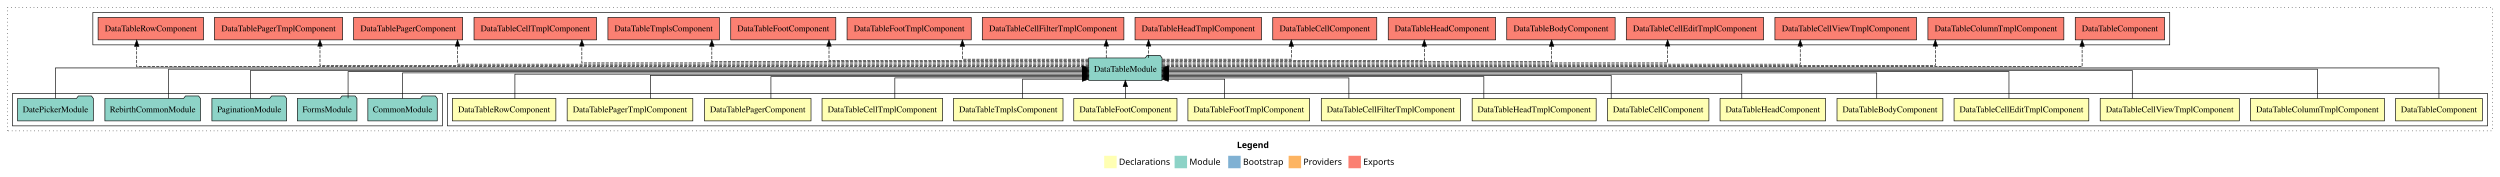
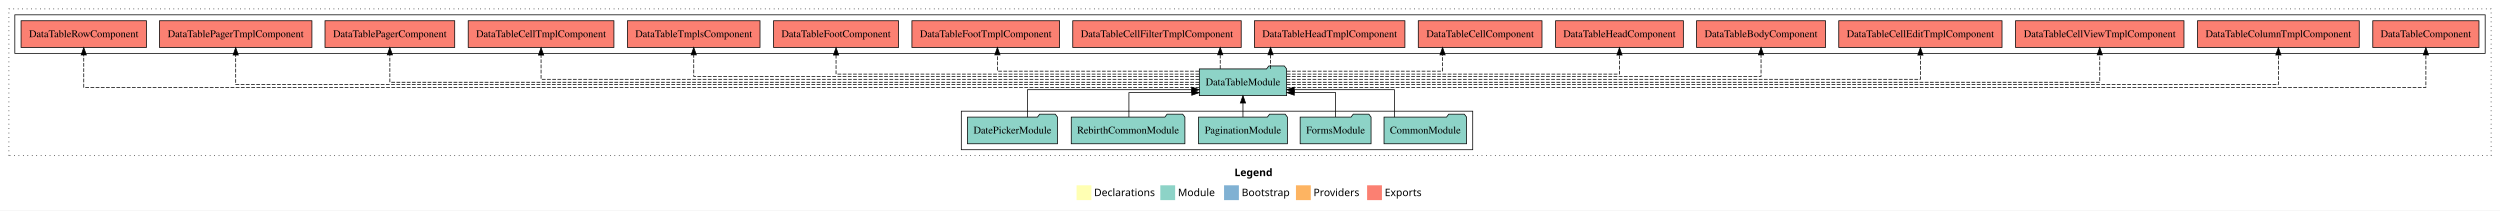
- <svg xmlns="http://www.w3.org/2000/svg" width="4012pt" height="284pt" viewBox="0.00 0.00 4012.00 284.00">
+ <svg xmlns="http://www.w3.org/2000/svg" width="3373pt" height="284pt" viewBox="0.00 0.00 3373.00 284.00">
  <g id="graph0" class="graph" transform="scale(1 1) rotate(0) translate(4 280)">
-     <polygon fill="#ffffff" stroke="transparent" points="-4,4 -4,-280 4008,-280 4008,4 -4,4" />
-     <text text-anchor="start" x="1981.009" y="-42.4" font-family="sans-serif" font-weight="bold" font-size="14.00" fill="#000000">Legend</text>
-     <polygon fill="#ffffb3" stroke="transparent" points="1768,-10 1768,-30 1788,-30 1788,-10 1768,-10" />
-     <text text-anchor="start" x="1791.629" y="-15.4" font-family="sans-serif" font-size="14.00" fill="#000000">  Declarations</text>
-     <polygon fill="#8dd3c7" stroke="transparent" points="1881,-10 1881,-30 1901,-30 1901,-10 1881,-10" />
-     <text text-anchor="start" x="1904.725" y="-15.4" font-family="sans-serif" font-size="14.00" fill="#000000">  Module</text>
-     <polygon fill="#80b1d3" stroke="transparent" points="1967,-10 1967,-30 1987,-30 1987,-10 1967,-10" />
-     <text text-anchor="start" x="1990.781" y="-15.4" font-family="sans-serif" font-size="14.00" fill="#000000">  Bootstrap</text>
-     <polygon fill="#fdb462" stroke="transparent" points="2064,-10 2064,-30 2084,-30 2084,-10 2064,-10" />
-     <text text-anchor="start" x="2087.673" y="-15.4" font-family="sans-serif" font-size="14.00" fill="#000000">  Providers</text>
-     <polygon fill="#fb8072" stroke="transparent" points="2160,-10 2160,-30 2180,-30 2180,-10 2160,-10" />
-     <text text-anchor="start" x="2183.726" y="-15.4" font-family="sans-serif" font-size="14.00" fill="#000000">  Exports</text>
+     <polygon fill="#ffffff" stroke="transparent" points="-4,4 -4,-280 3369,-280 3369,4 -4,4" />
+     <text text-anchor="start" x="1661.509" y="-42.4" font-family="sans-serif" font-weight="bold" font-size="14.00" fill="#000000">Legend</text>
+     <polygon fill="#ffffb3" stroke="transparent" points="1448.5,-10 1448.5,-30 1468.5,-30 1468.5,-10 1448.5,-10" />
+     <text text-anchor="start" x="1472.129" y="-15.4" font-family="sans-serif" font-size="14.00" fill="#000000">  Declarations</text>
+     <polygon fill="#8dd3c7" stroke="transparent" points="1561.5,-10 1561.5,-30 1581.5,-30 1581.5,-10 1561.5,-10" />
+     <text text-anchor="start" x="1585.225" y="-15.4" font-family="sans-serif" font-size="14.00" fill="#000000">  Module</text>
+     <polygon fill="#80b1d3" stroke="transparent" points="1647.5,-10 1647.5,-30 1667.5,-30 1667.5,-10 1647.5,-10" />
+     <text text-anchor="start" x="1671.281" y="-15.4" font-family="sans-serif" font-size="14.00" fill="#000000">  Bootstrap</text>
+     <polygon fill="#fdb462" stroke="transparent" points="1744.5,-10 1744.5,-30 1764.5,-30 1764.5,-10 1744.5,-10" />
+     <text text-anchor="start" x="1768.173" y="-15.4" font-family="sans-serif" font-size="14.00" fill="#000000">  Providers</text>
+     <polygon fill="#fb8072" stroke="transparent" points="1840.5,-10 1840.5,-30 1860.5,-30 1860.5,-10 1840.5,-10" />
+     <text text-anchor="start" x="1864.226" y="-15.4" font-family="sans-serif" font-size="14.00" fill="#000000">  Exports</text>
    <g id="clust1" class="cluster">
-       <polygon fill="none" stroke="#000000" stroke-dasharray="1,5" points="8,-70 8,-268 3996,-268 3996,-70 8,-70" />
+       <polygon fill="none" stroke="#000000" stroke-dasharray="1,5" points="8,-70 8,-268 3357,-268 3357,-70 8,-70" />
    </g>
-     <g id="clust2" class="cluster">
-       <polygon fill="none" stroke="#000000" points="714,-78 714,-130 3988,-130 3988,-78 714,-78" />
+     <g id="clust3" class="cluster">
+       <polygon fill="none" stroke="#000000" points="1293,-78 1293,-130 1983,-130 1983,-78 1293,-78" />
    </g>
-     <g id="clust19" class="cluster">
-       <polygon fill="none" stroke="#000000" points="16,-78 16,-130 706,-130 706,-78 16,-78" />
-     </g>
-     <g id="clust20" class="cluster">
-       <polygon fill="none" stroke="#000000" points="145,-208 145,-260 3478,-260 3478,-208 145,-208" />
+     <g id="clust4" class="cluster">
+       <polygon fill="none" stroke="#000000" points="16,-208 16,-260 3349,-260 3349,-208 16,-208" />
    </g>
    <g id="node1" class="node">
-       <polygon fill="#ffffb3" stroke="#000000" points="3979.632,-122 3840.368,-122 3840.368,-86 3979.632,-86 3979.632,-122" />
-       <text text-anchor="middle" x="3910" y="-99.8" font-family="Times,serif" font-size="14.00" fill="#000000">DataTableComponent</text>
+       <polygon fill="#8dd3c7" stroke="#000000" points="1974.668,-122 1971.668,-126 1950.668,-126 1947.668,-122 1863.332,-122 1863.332,-86 1974.668,-86 1974.668,-122" />
+       <text text-anchor="middle" x="1919" y="-99.8" font-family="Times,serif" font-size="14.00" fill="#000000">CommonModule</text>
+     </g>
+     <g id="node6" class="node">
+       <polygon fill="#8dd3c7" stroke="#000000" points="1731.849,-187 1728.849,-191 1707.849,-191 1704.849,-187 1614.151,-187 1614.151,-151 1731.849,-151 1731.849,-187" />
+       <text text-anchor="middle" x="1673" y="-164.8" font-family="Times,serif" font-size="14.00" fill="#000000">DataTableModule</text>
+     </g>
+     <g id="edge1" class="edge">
+       <path fill="none" stroke="#000000" d="M1877.333,-122.009C1877.333,-138.049 1877.333,-159 1877.333,-159 1877.333,-159 1742.102,-159 1742.102,-159" />
+       <polygon fill="#000000" stroke="#000000" points="1742.102,-155.5 1732.102,-159 1742.102,-162.5 1742.102,-155.5" />
+     </g>
+     <g id="node2" class="node">
+       <polygon fill="#8dd3c7" stroke="#000000" points="1845.829,-122 1842.829,-126 1821.829,-126 1818.829,-122 1750.171,-122 1750.171,-86 1845.829,-86 1845.829,-122" />
+       <text text-anchor="middle" x="1798" y="-99.8" font-family="Times,serif" font-size="14.00" fill="#000000">FormsModule</text>
+     </g>
+     <g id="edge2" class="edge">
+       <path fill="none" stroke="#000000" d="M1798,-122.124C1798,-136.783 1798,-155 1798,-155 1798,-155 1742.206,-155 1742.206,-155" />
+       <polygon fill="#000000" stroke="#000000" points="1742.206,-151.5 1732.206,-155 1742.205,-158.5 1742.206,-151.5" />
+     </g>
+     <g id="node3" class="node">
+       <polygon fill="#8dd3c7" stroke="#000000" points="1732.934,-122 1729.934,-126 1708.934,-126 1705.934,-122 1613.066,-122 1613.066,-86 1732.934,-86 1732.934,-122" />
+       <text text-anchor="middle" x="1673" y="-99.8" font-family="Times,serif" font-size="14.00" fill="#000000">PaginationModule</text>
+     </g>
+     <g id="edge3" class="edge">
+       <path fill="none" stroke="#000000" d="M1673,-122.106C1673,-122.106 1673,-140.991 1673,-140.991" />
+       <polygon fill="#000000" stroke="#000000" points="1669.5,-140.991 1673,-150.991 1676.5,-140.991 1669.5,-140.991" />
+     </g>
+     <g id="node4" class="node">
+       <polygon fill="#8dd3c7" stroke="#000000" points="1594.661,-122 1591.661,-126 1570.661,-126 1567.661,-122 1441.339,-122 1441.339,-86 1594.661,-86 1594.661,-122" />
+       <text text-anchor="middle" x="1518" y="-99.8" font-family="Times,serif" font-size="14.00" fill="#000000">RebirthCommonModule</text>
+     </g>
+     <g id="edge4" class="edge">
+       <path fill="none" stroke="#000000" d="M1519.133,-122.124C1519.133,-136.783 1519.133,-155 1519.133,-155 1519.133,-155 1603.951,-155 1603.951,-155" />
+       <polygon fill="#000000" stroke="#000000" points="1603.951,-158.5 1613.951,-155 1603.951,-151.5 1603.951,-158.5" />
+     </g>
+     <g id="node5" class="node">
+       <polygon fill="#8dd3c7" stroke="#000000" points="1422.739,-122 1419.739,-126 1398.739,-126 1395.739,-122 1301.261,-122 1301.261,-86 1422.739,-86 1422.739,-122" />
+       <text text-anchor="middle" x="1362" y="-99.8" font-family="Times,serif" font-size="14.00" fill="#000000">DatePickerModule</text>
+     </g>
+     <g id="edge5" class="edge">
+       <path fill="none" stroke="#000000" d="M1382.29,-122.009C1382.29,-138.049 1382.29,-159 1382.29,-159 1382.29,-159 1603.82,-159 1603.82,-159" />
+       <polygon fill="#000000" stroke="#000000" points="1603.82,-162.5 1613.82,-159 1603.82,-155.5 1603.82,-162.5" />
+     </g>
+     <g id="node7" class="node">
+       <polygon fill="#fb8072" stroke="#000000" points="3340.631,-252 3197.369,-252 3197.369,-216 3340.631,-216 3340.631,-252" />
+       <text text-anchor="middle" x="3269" y="-229.8" font-family="Times,serif" font-size="14.00" fill="#000000">DataTableComponent </text>
+     </g>
+     <g id="edge6" class="edge">
+       <path fill="none" stroke="#000000" stroke-dasharray="5,2" d="M1732.173,-162C2021.014,-162 3269,-162 3269,-162 3269,-162 3269,-205.831 3269,-205.831" />
+       <polygon fill="#000000" stroke="#000000" points="3265.5,-205.831 3269,-215.831 3272.5,-205.831 3265.5,-205.831" />
+     </g>
+     <g id="node8" class="node">
+       <polygon fill="#fb8072" stroke="#000000" points="3179.083,-252 2960.917,-252 2960.917,-216 3179.083,-216 3179.083,-252" />
+       <text text-anchor="middle" x="3070" y="-229.8" font-family="Times,serif" font-size="14.00" fill="#000000">DataTableColumnTmplComponent </text>
+     </g>
+     <g id="edge7" class="edge">
+       <path fill="none" stroke="#000000" stroke-dasharray="5,2" d="M1732.135,-166C1998.033,-166 3070,-166 3070,-166 3070,-166 3070,-205.777 3070,-205.777" />
+       <polygon fill="#000000" stroke="#000000" points="3066.5,-205.777 3070,-215.777 3073.5,-205.777 3066.5,-205.777" />
+     </g>
+     <g id="node9" class="node">
+       <polygon fill="#fb8072" stroke="#000000" points="2942.616,-252 2715.384,-252 2715.384,-216 2942.616,-216 2942.616,-252" />
+       <text text-anchor="middle" x="2829" y="-229.8" font-family="Times,serif" font-size="14.00" fill="#000000">DataTableCellViewTmplComponent </text>
+     </g>
+     <g id="edge8" class="edge">
+       <path fill="none" stroke="#000000" stroke-dasharray="5,2" d="M1731.916,-169C1967.486,-169 2829,-169 2829,-169 2829,-169 2829,-205.894 2829,-205.894" />
+       <polygon fill="#000000" stroke="#000000" points="2825.5,-205.894 2829,-215.894 2832.5,-205.894 2825.5,-205.894" />
+     </g>
+     <g id="node10" class="node">
+       <polygon fill="#fb8072" stroke="#000000" points="2697.131,-252 2476.869,-252 2476.869,-216 2697.131,-216 2697.131,-252" />
+       <text text-anchor="middle" x="2587" y="-229.8" font-family="Times,serif" font-size="14.00" fill="#000000">DataTableCellEditTmplComponent </text>
+     </g>
+     <g id="edge9" class="edge">
+       <path fill="none" stroke="#000000" stroke-dasharray="5,2" d="M1731.915,-173C1934.049,-173 2587,-173 2587,-173 2587,-173 2587,-205.698 2587,-205.698" />
+       <polygon fill="#000000" stroke="#000000" points="2583.5,-205.698 2587,-215.698 2590.5,-205.698 2583.5,-205.698" />
+     </g>
+     <g id="node11" class="node">
+       <polygon fill="#fb8072" stroke="#000000" points="2458.968,-252 2285.032,-252 2285.032,-216 2458.968,-216 2458.968,-252" />
+       <text text-anchor="middle" x="2372" y="-229.8" font-family="Times,serif" font-size="14.00" fill="#000000">DataTableBodyComponent </text>
+     </g>
+     <g id="edge10" class="edge">
+       <path fill="none" stroke="#000000" stroke-dasharray="5,2" d="M1731.994,-177C1900.514,-177 2372,-177 2372,-177 2372,-177 2372,-205.965 2372,-205.965" />
+       <polygon fill="#000000" stroke="#000000" points="2368.5,-205.965 2372,-215.965 2375.5,-205.965 2368.5,-205.965" />
+     </g>
+     <g id="node12" class="node">
+       <polygon fill="#fb8072" stroke="#000000" points="2267.167,-252 2094.833,-252 2094.833,-216 2267.167,-216 2267.167,-252" />
+       <text text-anchor="middle" x="2181" y="-229.8" font-family="Times,serif" font-size="14.00" fill="#000000">DataTableHeadComponent </text>
+     </g>
+     <g id="edge11" class="edge">
+       <path fill="none" stroke="#000000" stroke-dasharray="5,2" d="M1732.268,-180C1866.273,-180 2181,-180 2181,-180 2181,-180 2181,-205.718 2181,-205.718" />
+       <polygon fill="#000000" stroke="#000000" points="2177.5,-205.718 2181,-215.718 2184.5,-205.718 2177.5,-205.718" />
+     </g>
+     <g id="node13" class="node">
+       <polygon fill="#fb8072" stroke="#000000" points="2076.464,-252 1909.536,-252 1909.536,-216 2076.464,-216 2076.464,-252" />
+       <text text-anchor="middle" x="1993" y="-229.8" font-family="Times,serif" font-size="14.00" fill="#000000">DataTableCellComponent </text>
+     </g>
+     <g id="edge12" class="edge">
+       <path fill="none" stroke="#000000" stroke-dasharray="5,2" d="M1732.099,-184C1811.372,-184 1942.301,-184 1942.301,-184 1942.301,-184 1942.301,-205.949 1942.301,-205.949" />
+       <polygon fill="#000000" stroke="#000000" points="1938.801,-205.949 1942.301,-215.949 1945.801,-205.949 1938.801,-205.949" />
+     </g>
+     <g id="node14" class="node">
+       <polygon fill="#fb8072" stroke="#000000" points="1891.501,-252 1688.499,-252 1688.499,-216 1891.501,-216 1891.501,-252" />
+       <text text-anchor="middle" x="1790" y="-229.8" font-family="Times,serif" font-size="14.00" fill="#000000">DataTableHeadTmplComponent </text>
+     </g>
+     <g id="edge13" class="edge">
+       <path fill="none" stroke="#000000" stroke-dasharray="5,2" d="M1710.212,-187.106C1710.212,-187.106 1710.212,-205.991 1710.212,-205.991" />
+       <polygon fill="#000000" stroke="#000000" points="1706.712,-205.991 1710.212,-215.991 1713.712,-205.991 1706.712,-205.991" />
+     </g>
+     <g id="node15" class="node">
+       <polygon fill="#fb8072" stroke="#000000" points="1670.627,-252 1443.373,-252 1443.373,-216 1670.627,-216 1670.627,-252" />
+       <text text-anchor="middle" x="1557" y="-229.8" font-family="Times,serif" font-size="14.00" fill="#000000">DataTableCellFilterTmplComponent </text>
+     </g>
+     <g id="edge14" class="edge">
+       <path fill="none" stroke="#000000" stroke-dasharray="5,2" d="M1642.32,-187.106C1642.32,-187.106 1642.32,-205.991 1642.32,-205.991" />
+       <polygon fill="#000000" stroke="#000000" points="1638.82,-205.991 1642.32,-215.991 1645.82,-205.991 1638.82,-205.991" />
+     </g>
+     <g id="node16" class="node">
+       <polygon fill="#fb8072" stroke="#000000" points="1425.638,-252 1226.362,-252 1226.362,-216 1425.638,-216 1425.638,-252" />
+       <text text-anchor="middle" x="1326" y="-229.8" font-family="Times,serif" font-size="14.00" fill="#000000">DataTableFootTmplComponent </text>
+     </g>
+     <g id="edge15" class="edge">
+       <path fill="none" stroke="#000000" stroke-dasharray="5,2" d="M1613.772,-184C1518.481,-184 1341.71,-184 1341.71,-184 1341.71,-184 1341.71,-205.949 1341.71,-205.949" />
+       <polygon fill="#000000" stroke="#000000" points="1338.21,-205.949 1341.71,-215.949 1345.21,-205.949 1338.21,-205.949" />
    </g>
    <g id="node17" class="node">
-       <polygon fill="#8dd3c7" stroke="#000000" points="1860.849,-187 1857.849,-191 1836.849,-191 1833.849,-187 1743.151,-187 1743.151,-151 1860.849,-151 1860.849,-187" />
-       <text text-anchor="middle" x="1802" y="-164.8" font-family="Times,serif" font-size="14.00" fill="#000000">DataTableModule</text>
-     </g>
-     <g id="edge1" class="edge">
-       <path fill="none" stroke="#000000" d="M3910,-122.308C3910,-142.145 3910,-171 3910,-171 3910,-171 1870.857,-171 1870.857,-171" />
-       <polygon fill="#000000" stroke="#000000" points="1870.857,-167.5 1860.857,-171 1870.857,-174.5 1870.857,-167.5" />
-     </g>
-     <g id="node2" class="node">
-       <polygon fill="#ffffb3" stroke="#000000" points="3822.583,-122 3607.417,-122 3607.417,-86 3822.583,-86 3822.583,-122" />
-       <text text-anchor="middle" x="3715" y="-99.8" font-family="Times,serif" font-size="14.00" fill="#000000">DataTableColumnTmplComponent</text>
-     </g>
-     <g id="edge2" class="edge">
-       <path fill="none" stroke="#000000" d="M3715,-122.106C3715,-141.339 3715,-169 3715,-169 3715,-169 1871.086,-169 1871.086,-169" />
-       <polygon fill="#000000" stroke="#000000" points="1871.086,-165.5 1861.086,-169 1871.086,-172.5 1871.086,-165.5" />
-     </g>
-     <g id="node3" class="node">
-       <polygon fill="#ffffb3" stroke="#000000" points="3589.616,-122 3366.384,-122 3366.384,-86 3589.616,-86 3589.616,-122" />
-       <text text-anchor="middle" x="3478" y="-99.8" font-family="Times,serif" font-size="14.00" fill="#000000">DataTableCellViewTmplComponent</text>
-     </g>
-     <g id="edge3" class="edge">
-       <path fill="none" stroke="#000000" d="M3417.879,-122.222C3417.879,-140.828 3417.879,-167 3417.879,-167 3417.879,-167 1870.945,-167 1870.945,-167" />
-       <polygon fill="#000000" stroke="#000000" points="1870.945,-163.5 1860.945,-167 1870.945,-170.5 1870.945,-163.5" />
-     </g>
-     <g id="node4" class="node">
-       <polygon fill="#ffffb3" stroke="#000000" points="3348.131,-122 3131.869,-122 3131.869,-86 3348.131,-86 3348.131,-122" />
-       <text text-anchor="middle" x="3240" y="-99.8" font-family="Times,serif" font-size="14.00" fill="#000000">DataTableCellEditTmplComponent</text>
-     </g>
-     <g id="edge4" class="edge">
-       <path fill="none" stroke="#000000" d="M3219.988,-122.302C3219.988,-140.27 3219.988,-165 3219.988,-165 3219.988,-165 1871.124,-165 1871.124,-165" />
-       <polygon fill="#000000" stroke="#000000" points="1871.124,-161.5 1861.124,-165 1871.124,-168.5 1871.124,-161.5" />
-     </g>
-     <g id="node5" class="node">
-       <polygon fill="#ffffb3" stroke="#000000" points="3113.968,-122 2944.032,-122 2944.032,-86 3113.968,-86 3113.968,-122" />
-       <text text-anchor="middle" x="3029" y="-99.8" font-family="Times,serif" font-size="14.00" fill="#000000">DataTableBodyComponent</text>
-     </g>
-     <g id="edge5" class="edge">
-       <path fill="none" stroke="#000000" d="M3007.787,-122.022C3007.787,-139.373 3007.787,-163 3007.787,-163 3007.787,-163 1870.974,-163 1870.974,-163" />
-       <polygon fill="#000000" stroke="#000000" points="1870.974,-159.5 1860.974,-163 1870.974,-166.5 1870.974,-159.5" />
-     </g>
-     <g id="node6" class="node">
-       <polygon fill="#ffffb3" stroke="#000000" points="2925.667,-122 2756.333,-122 2756.333,-86 2925.667,-86 2925.667,-122" />
-       <text text-anchor="middle" x="2841" y="-99.8" font-family="Times,serif" font-size="14.00" fill="#000000">DataTableHeadComponent</text>
-     </g>
-     <g id="edge6" class="edge">
-       <path fill="none" stroke="#000000" d="M2791.241,-122.035C2791.241,-138.734 2791.241,-161 2791.241,-161 2791.241,-161 1870.919,-161 1870.919,-161" />
-       <polygon fill="#000000" stroke="#000000" points="1870.919,-157.5 1860.919,-161 1870.919,-164.5 1870.919,-157.5" />
-     </g>
-     <g id="node7" class="node">
-       <polygon fill="#ffffb3" stroke="#000000" points="2738.464,-122 2575.536,-122 2575.536,-86 2738.464,-86 2738.464,-122" />
-       <text text-anchor="middle" x="2657" y="-99.8" font-family="Times,serif" font-size="14.00" fill="#000000">DataTableCellComponent</text>
-     </g>
-     <g id="edge7" class="edge">
-       <path fill="none" stroke="#000000" d="M2581.626,-122.009C2581.626,-138.049 2581.626,-159 2581.626,-159 2581.626,-159 1870.918,-159 1870.918,-159" />
-       <polygon fill="#000000" stroke="#000000" points="1870.918,-155.5 1860.918,-159 1870.918,-162.5 1870.918,-155.5" />
-     </g>
-     <g id="node8" class="node">
-       <polygon fill="#ffffb3" stroke="#000000" points="2557.501,-122 2358.499,-122 2358.499,-86 2557.501,-86 2557.501,-122" />
-       <text text-anchor="middle" x="2458" y="-99.8" font-family="Times,serif" font-size="14.00" fill="#000000">DataTableHeadTmplComponent</text>
-     </g>
-     <g id="edge8" class="edge">
-       <path fill="none" stroke="#000000" d="M2377.292,-122.24C2377.292,-137.571 2377.292,-157 2377.292,-157 2377.292,-157 1870.863,-157 1870.863,-157" />
-       <polygon fill="#000000" stroke="#000000" points="1870.863,-153.5 1860.863,-157 1870.863,-160.5 1870.863,-153.5" />
-     </g>
-     <g id="node9" class="node">
-       <polygon fill="#ffffb3" stroke="#000000" points="2339.627,-122 2116.373,-122 2116.373,-86 2339.627,-86 2339.627,-122" />
-       <text text-anchor="middle" x="2228" y="-99.8" font-family="Times,serif" font-size="14.00" fill="#000000">DataTableCellFilterTmplComponent</text>
-     </g>
-     <g id="edge9" class="edge">
-       <path fill="none" stroke="#000000" d="M2160.709,-122.124C2160.709,-136.783 2160.709,-155 2160.709,-155 2160.709,-155 1871.234,-155 1871.234,-155" />
-       <polygon fill="#000000" stroke="#000000" points="1871.234,-151.5 1861.234,-155 1871.234,-158.5 1871.234,-151.5" />
-     </g>
-     <g id="node10" class="node">
-       <polygon fill="#ffffb3" stroke="#000000" points="2097.639,-122 1902.361,-122 1902.361,-86 2097.639,-86 2097.639,-122" />
-       <text text-anchor="middle" x="2000" y="-99.8" font-family="Times,serif" font-size="14.00" fill="#000000">DataTableFootTmplComponent</text>
-     </g>
-     <g id="edge10" class="edge">
-       <path fill="none" stroke="#000000" d="M1961.341,-122.246C1961.341,-136.177 1961.341,-153 1961.341,-153 1961.341,-153 1870.88,-153 1870.88,-153" />
-       <polygon fill="#000000" stroke="#000000" points="1870.88,-149.5 1860.88,-153 1870.88,-156.5 1870.88,-149.5" />
-     </g>
-     <g id="node11" class="node">
-       <polygon fill="#ffffb3" stroke="#000000" points="1884.805,-122 1719.195,-122 1719.195,-86 1884.805,-86 1884.805,-122" />
-       <text text-anchor="middle" x="1802" y="-99.8" font-family="Times,serif" font-size="14.00" fill="#000000">DataTableFootComponent</text>
-     </g>
-     <g id="edge11" class="edge">
-       <path fill="none" stroke="#000000" d="M1802,-122.106C1802,-122.106 1802,-140.991 1802,-140.991" />
-       <polygon fill="#000000" stroke="#000000" points="1798.5,-140.991 1802,-150.991 1805.5,-140.991 1798.5,-140.991" />
-     </g>
-     <g id="node12" class="node">
-       <polygon fill="#ffffb3" stroke="#000000" points="1701.91,-122 1526.09,-122 1526.09,-86 1701.91,-86 1701.91,-122" />
-       <text text-anchor="middle" x="1614" y="-99.8" font-family="Times,serif" font-size="14.00" fill="#000000">DataTableTmplsComponent</text>
-     </g>
-     <g id="edge12" class="edge">
-       <path fill="none" stroke="#000000" d="M1637.071,-122.246C1637.071,-136.177 1637.071,-153 1637.071,-153 1637.071,-153 1732.923,-153 1732.923,-153" />
-       <polygon fill="#000000" stroke="#000000" points="1732.923,-156.5 1742.923,-153 1732.922,-149.5 1732.923,-156.5" />
-     </g>
-     <g id="node13" class="node">
-       <polygon fill="#ffffb3" stroke="#000000" points="1508.798,-122 1315.202,-122 1315.202,-86 1508.798,-86 1508.798,-122" />
-       <text text-anchor="middle" x="1412" y="-99.8" font-family="Times,serif" font-size="14.00" fill="#000000">DataTableCellTmplComponent</text>
-     </g>
-     <g id="edge13" class="edge">
-       <path fill="none" stroke="#000000" d="M1432.04,-122.124C1432.04,-136.783 1432.04,-155 1432.04,-155 1432.04,-155 1732.97,-155 1732.97,-155" />
-       <polygon fill="#000000" stroke="#000000" points="1732.97,-158.5 1742.97,-155 1732.97,-151.5 1732.97,-158.5" />
-     </g>
-     <g id="node14" class="node">
-       <polygon fill="#ffffb3" stroke="#000000" points="1297.504,-122 1126.496,-122 1126.496,-86 1297.504,-86 1297.504,-122" />
-       <text text-anchor="middle" x="1212" y="-99.8" font-family="Times,serif" font-size="14.00" fill="#000000">DataTablePagerComponent</text>
-     </g>
-     <g id="edge14" class="edge">
-       <path fill="none" stroke="#000000" d="M1233.175,-122.24C1233.175,-137.571 1233.175,-157 1233.175,-157 1233.175,-157 1733.002,-157 1733.002,-157" />
-       <polygon fill="#000000" stroke="#000000" points="1733.002,-160.5 1743.002,-157 1733.002,-153.5 1733.002,-160.5" />
-     </g>
-     <g id="node15" class="node">
-       <polygon fill="#ffffb3" stroke="#000000" points="1107.838,-122 906.163,-122 906.163,-86 1107.838,-86 1107.838,-122" />
-       <text text-anchor="middle" x="1007" y="-99.8" font-family="Times,serif" font-size="14.00" fill="#000000">DataTablePagerTmplComponent</text>
-     </g>
-     <g id="edge15" class="edge">
-       <path fill="none" stroke="#000000" d="M1039.732,-122.009C1039.732,-138.049 1039.732,-159 1039.732,-159 1039.732,-159 1733.137,-159 1733.137,-159" />
-       <polygon fill="#000000" stroke="#000000" points="1733.137,-162.5 1743.137,-159 1733.136,-155.5 1733.137,-162.5" />
-     </g>
-     <g id="node16" class="node">
-       <polygon fill="#ffffb3" stroke="#000000" points="888.074,-122 721.926,-122 721.926,-86 888.074,-86 888.074,-122" />
-       <text text-anchor="middle" x="805" y="-99.8" font-family="Times,serif" font-size="14.00" fill="#000000">DataTableRowComponent</text>
+       <polygon fill="#fb8072" stroke="#000000" points="1208.304,-252 1039.696,-252 1039.696,-216 1208.304,-216 1208.304,-252" />
+       <text text-anchor="middle" x="1124" y="-229.8" font-family="Times,serif" font-size="14.00" fill="#000000">DataTableFootComponent </text>
    </g>
    <g id="edge16" class="edge">
-       <path fill="none" stroke="#000000" d="M822.319,-122.035C822.319,-138.734 822.319,-161 822.319,-161 822.319,-161 1732.923,-161 1732.923,-161" />
-       <polygon fill="#000000" stroke="#000000" points="1732.923,-164.5 1742.923,-161 1732.923,-157.5 1732.923,-164.5" />
-     </g>
-     <g id="node23" class="node">
-       <polygon fill="#fb8072" stroke="#000000" points="3469.631,-252 3326.369,-252 3326.369,-216 3469.631,-216 3469.631,-252" />
-       <text text-anchor="middle" x="3398" y="-229.8" font-family="Times,serif" font-size="14.00" fill="#000000">DataTableComponent </text>
-     </g>
-     <g id="edge22" class="edge">
-       <path fill="none" stroke="#000000" stroke-dasharray="5,2" d="M1861.248,-173C2143.414,-173 3337.375,-173 3337.375,-173 3337.375,-173 3337.375,-205.698 3337.375,-205.698" />
-       <polygon fill="#000000" stroke="#000000" points="3333.875,-205.698 3337.375,-215.698 3340.875,-205.698 3333.875,-205.698" />
-     </g>
-     <g id="node24" class="node">
-       <polygon fill="#fb8072" stroke="#000000" points="3308.083,-252 3089.917,-252 3089.917,-216 3308.083,-216 3308.083,-252" />
-       <text text-anchor="middle" x="3199" y="-229.8" font-family="Times,serif" font-size="14.00" fill="#000000">DataTableColumnTmplComponent </text>
-     </g>
-     <g id="edge23" class="edge">
-       <path fill="none" stroke="#000000" stroke-dasharray="5,2" d="M1861.229,-175C2115.517,-175 3101.846,-175 3101.846,-175 3101.846,-175 3101.846,-205.977 3101.846,-205.977" />
-       <polygon fill="#000000" stroke="#000000" points="3098.346,-205.977 3101.846,-215.977 3105.346,-205.977 3098.346,-205.977" />
-     </g>
-     <g id="node25" class="node">
-       <polygon fill="#fb8072" stroke="#000000" points="3071.616,-252 2844.384,-252 2844.384,-216 3071.616,-216 3071.616,-252" />
-       <text text-anchor="middle" x="2958" y="-229.8" font-family="Times,serif" font-size="14.00" fill="#000000">DataTableCellViewTmplComponent </text>
-     </g>
-     <g id="edge24" class="edge">
-       <path fill="none" stroke="#000000" stroke-dasharray="5,2" d="M1860.997,-177C2086.997,-177 2885.013,-177 2885.013,-177 2885.013,-177 2885.013,-205.965 2885.013,-205.965" />
-       <polygon fill="#000000" stroke="#000000" points="2881.513,-205.965 2885.013,-215.965 2888.513,-205.965 2881.513,-205.965" />
-     </g>
-     <g id="node26" class="node">
-       <polygon fill="#fb8072" stroke="#000000" points="2826.131,-252 2605.869,-252 2605.869,-216 2826.131,-216 2826.131,-252" />
-       <text text-anchor="middle" x="2716" y="-229.8" font-family="Times,serif" font-size="14.00" fill="#000000">DataTableCellEditTmplComponent </text>
-     </g>
-     <g id="edge25" class="edge">
-       <path fill="none" stroke="#000000" stroke-dasharray="5,2" d="M1861.129,-179C2056.989,-179 2672.208,-179 2672.208,-179 2672.208,-179 2672.208,-205.991 2672.208,-205.991" />
-       <polygon fill="#000000" stroke="#000000" points="2668.708,-205.991 2672.208,-215.991 2675.708,-205.991 2668.708,-205.991" />
-     </g>
-     <g id="node27" class="node">
-       <polygon fill="#fb8072" stroke="#000000" points="2587.968,-252 2414.032,-252 2414.032,-216 2587.968,-216 2587.968,-252" />
-       <text text-anchor="middle" x="2501" y="-229.8" font-family="Times,serif" font-size="14.00" fill="#000000">DataTableBodyComponent </text>
-     </g>
-     <g id="edge26" class="edge">
-       <path fill="none" stroke="#000000" stroke-dasharray="5,2" d="M1860.91,-181C2026.826,-181 2486.008,-181 2486.008,-181 2486.008,-181 2486.008,-205.76 2486.008,-205.76" />
-       <polygon fill="#000000" stroke="#000000" points="2482.508,-205.76 2486.008,-215.76 2489.508,-205.76 2482.508,-205.76" />
-     </g>
-     <g id="node28" class="node">
-       <polygon fill="#fb8072" stroke="#000000" points="2396.167,-252 2223.833,-252 2223.833,-216 2396.167,-216 2396.167,-252" />
-       <text text-anchor="middle" x="2310" y="-229.8" font-family="Times,serif" font-size="14.00" fill="#000000">DataTableHeadComponent </text>
-     </g>
-     <g id="edge27" class="edge">
-       <path fill="none" stroke="#000000" stroke-dasharray="5,2" d="M1861.307,-183C1989.661,-183 2281.74,-183 2281.74,-183 2281.74,-183 2281.74,-205.876 2281.74,-205.876" />
-       <polygon fill="#000000" stroke="#000000" points="2278.24,-205.876 2281.74,-215.876 2285.24,-205.876 2278.24,-205.876" />
-     </g>
-     <g id="node29" class="node">
-       <polygon fill="#fb8072" stroke="#000000" points="2205.464,-252 2038.536,-252 2038.536,-216 2205.464,-216 2205.464,-252" />
-       <text text-anchor="middle" x="2122" y="-229.8" font-family="Times,serif" font-size="14.00" fill="#000000">DataTableCellComponent </text>
-     </g>
-     <g id="edge28" class="edge">
-       <path fill="none" stroke="#000000" stroke-dasharray="5,2" d="M1861.099,-185C1939.552,-185 2068.294,-185 2068.294,-185 2068.294,-185 2068.294,-205.754 2068.294,-205.754" />
-       <polygon fill="#000000" stroke="#000000" points="2064.794,-205.754 2068.294,-215.754 2071.794,-205.754 2064.794,-205.754" />
-     </g>
-     <g id="node30" class="node">
-       <polygon fill="#fb8072" stroke="#000000" points="2020.501,-252 1817.499,-252 1817.499,-216 2020.501,-216 2020.501,-252" />
-       <text text-anchor="middle" x="1919" y="-229.8" font-family="Times,serif" font-size="14.00" fill="#000000">DataTableHeadTmplComponent </text>
-     </g>
-     <g id="edge29" class="edge">
-       <path fill="none" stroke="#000000" stroke-dasharray="5,2" d="M1839.212,-187.106C1839.212,-187.106 1839.212,-205.991 1839.212,-205.991" />
-       <polygon fill="#000000" stroke="#000000" points="1835.712,-205.991 1839.212,-215.991 1842.712,-205.991 1835.712,-205.991" />
-     </g>
-     <g id="node31" class="node">
-       <polygon fill="#fb8072" stroke="#000000" points="1799.627,-252 1572.373,-252 1572.373,-216 1799.627,-216 1799.627,-252" />
-       <text text-anchor="middle" x="1686" y="-229.8" font-family="Times,serif" font-size="14.00" fill="#000000">DataTableCellFilterTmplComponent </text>
-     </g>
-     <g id="edge30" class="edge">
-       <path fill="none" stroke="#000000" stroke-dasharray="5,2" d="M1771.32,-187.106C1771.32,-187.106 1771.32,-205.991 1771.32,-205.991" />
-       <polygon fill="#000000" stroke="#000000" points="1767.82,-205.991 1771.32,-215.991 1774.82,-205.991 1767.82,-205.991" />
-     </g>
-     <g id="node32" class="node">
-       <polygon fill="#fb8072" stroke="#000000" points="1554.638,-252 1355.362,-252 1355.362,-216 1554.638,-216 1554.638,-252" />
-       <text text-anchor="middle" x="1455" y="-229.8" font-family="Times,serif" font-size="14.00" fill="#000000">DataTableFootTmplComponent </text>
-     </g>
-     <g id="edge31" class="edge">
-       <path fill="none" stroke="#000000" stroke-dasharray="5,2" d="M1742.973,-185C1665.826,-185 1540.432,-185 1540.432,-185 1540.432,-185 1540.432,-205.754 1540.432,-205.754" />
-       <polygon fill="#000000" stroke="#000000" points="1536.932,-205.754 1540.432,-215.754 1543.932,-205.754 1536.932,-205.754" />
-     </g>
-     <g id="node33" class="node">
-       <polygon fill="#fb8072" stroke="#000000" points="1337.304,-252 1168.696,-252 1168.696,-216 1337.304,-216 1337.304,-252" />
-       <text text-anchor="middle" x="1253" y="-229.8" font-family="Times,serif" font-size="14.00" fill="#000000">DataTableFootComponent </text>
-     </g>
-     <g id="edge32" class="edge">
-       <path fill="none" stroke="#000000" stroke-dasharray="5,2" d="M1742.724,-183C1615.225,-183 1326.377,-183 1326.377,-183 1326.377,-183 1326.377,-205.876 1326.377,-205.876" />
-       <polygon fill="#000000" stroke="#000000" points="1322.877,-205.876 1326.377,-215.876 1329.877,-205.876 1322.877,-205.876" />
-     </g>
-     <g id="node34" class="node">
-       <polygon fill="#fb8072" stroke="#000000" points="1150.41,-252 971.59,-252 971.59,-216 1150.41,-216 1150.41,-252" />
-       <text text-anchor="middle" x="1061" y="-229.8" font-family="Times,serif" font-size="14.00" fill="#000000">DataTableTmplsComponent </text>
-     </g>
-     <g id="edge33" class="edge">
-       <path fill="none" stroke="#000000" stroke-dasharray="5,2" d="M1743.106,-181C1580.686,-181 1138.351,-181 1138.351,-181 1138.351,-181 1138.351,-205.76 1138.351,-205.76" />
-       <polygon fill="#000000" stroke="#000000" points="1134.852,-205.76 1138.351,-215.76 1141.852,-205.76 1134.852,-205.76" />
-     </g>
-     <g id="node35" class="node">
-       <polygon fill="#fb8072" stroke="#000000" points="953.298,-252 756.702,-252 756.702,-216 953.298,-216 953.298,-252" />
-       <text text-anchor="middle" x="855" y="-229.8" font-family="Times,serif" font-size="14.00" fill="#000000">DataTableCellTmplComponent </text>
-     </g>
-     <g id="edge34" class="edge">
-       <path fill="none" stroke="#000000" stroke-dasharray="5,2" d="M1743.073,-179C1547.126,-179 929.74,-179 929.74,-179 929.74,-179 929.74,-205.991 929.74,-205.991" />
-       <polygon fill="#000000" stroke="#000000" points="926.24,-205.991 929.74,-215.991 933.24,-205.991 926.24,-205.991" />
-     </g>
-     <g id="node36" class="node">
-       <polygon fill="#fb8072" stroke="#000000" points="738.504,-252 563.496,-252 563.496,-216 738.504,-216 738.504,-252" />
-       <text text-anchor="middle" x="651" y="-229.8" font-family="Times,serif" font-size="14.00" fill="#000000">DataTablePagerComponent </text>
-     </g>
-     <g id="edge35" class="edge">
-       <path fill="none" stroke="#000000" stroke-dasharray="5,2" d="M1742.851,-177C1518.166,-177 730.232,-177 730.232,-177 730.232,-177 730.232,-205.965 730.232,-205.965" />
-       <polygon fill="#000000" stroke="#000000" points="726.732,-205.965 730.232,-215.965 733.732,-205.965 726.732,-205.965" />
-     </g>
-     <g id="node37" class="node">
-       <polygon fill="#fb8072" stroke="#000000" points="545.838,-252 340.162,-252 340.162,-216 545.838,-216 545.838,-252" />
-       <text text-anchor="middle" x="443" y="-229.8" font-family="Times,serif" font-size="14.00" fill="#000000">DataTablePagerTmplComponent </text>
-     </g>
-     <g id="edge36" class="edge">
-       <path fill="none" stroke="#000000" stroke-dasharray="5,2" d="M1743.105,-175C1490.255,-175 509.502,-175 509.502,-175 509.502,-175 509.502,-205.977 509.502,-205.977" />
-       <polygon fill="#000000" stroke="#000000" points="506.002,-205.977 509.502,-215.977 513.002,-205.977 506.002,-205.977" />
-     </g>
-     <g id="node38" class="node">
-       <polygon fill="#fb8072" stroke="#000000" points="322.575,-252 153.425,-252 153.425,-216 322.575,-216 322.575,-252" />
-       <text text-anchor="middle" x="238" y="-229.8" font-family="Times,serif" font-size="14.00" fill="#000000">DataTableRowComponent </text>
-     </g>
-     <g id="edge37" class="edge">
-       <path fill="none" stroke="#000000" stroke-dasharray="5,2" d="M1742.699,-173C1454.664,-173 215.39,-173 215.39,-173 215.39,-173 215.39,-205.698 215.39,-205.698" />
-       <polygon fill="#000000" stroke="#000000" points="211.89,-205.698 215.39,-215.698 218.89,-205.698 211.89,-205.698" />
+       <path fill="none" stroke="#000000" stroke-dasharray="5,2" d="M1613.987,-180C1472.193,-180 1124,-180 1124,-180 1124,-180 1124,-205.718 1124,-205.718" />
+       <polygon fill="#000000" stroke="#000000" points="1120.5,-205.718 1124,-215.718 1127.5,-205.718 1120.5,-205.718" />
    </g>
    <g id="node18" class="node">
-       <polygon fill="#8dd3c7" stroke="#000000" points="697.668,-122 694.668,-126 673.668,-126 670.668,-122 586.332,-122 586.332,-86 697.668,-86 697.668,-122" />
-       <text text-anchor="middle" x="642" y="-99.8" font-family="Times,serif" font-size="14.00" fill="#000000">CommonModule</text>
+       <polygon fill="#fb8072" stroke="#000000" points="1021.41,-252 842.59,-252 842.59,-216 1021.41,-216 1021.41,-252" />
+       <text text-anchor="middle" x="932" y="-229.8" font-family="Times,serif" font-size="14.00" fill="#000000">DataTableTmplsComponent </text>
    </g>
    <g id="edge17" class="edge">
-       <path fill="none" stroke="#000000" d="M642,-122.022C642,-139.373 642,-163 642,-163 642,-163 1732.881,-163 1732.881,-163" />
-       <polygon fill="#000000" stroke="#000000" points="1732.881,-166.5 1742.881,-163 1732.881,-159.5 1732.881,-166.5" />
+       <path fill="none" stroke="#000000" stroke-dasharray="5,2" d="M1613.925,-177C1438.375,-177 932,-177 932,-177 932,-177 932,-205.965 932,-205.965" />
+       <polygon fill="#000000" stroke="#000000" points="928.5,-205.965 932,-215.965 935.5,-205.965 928.5,-205.965" />
    </g>
    <g id="node19" class="node">
-       <polygon fill="#8dd3c7" stroke="#000000" points="568.829,-122 565.829,-126 544.829,-126 541.829,-122 473.171,-122 473.171,-86 568.829,-86 568.829,-122" />
-       <text text-anchor="middle" x="521" y="-99.8" font-family="Times,serif" font-size="14.00" fill="#000000">FormsModule</text>
+       <polygon fill="#fb8072" stroke="#000000" points="824.298,-252 627.702,-252 627.702,-216 824.298,-216 824.298,-252" />
+       <text text-anchor="middle" x="726" y="-229.8" font-family="Times,serif" font-size="14.00" fill="#000000">DataTableCellTmplComponent </text>
    </g>
    <g id="edge18" class="edge">
-       <path fill="none" stroke="#000000" d="M554.583,-122.302C554.583,-140.27 554.583,-165 554.583,-165 554.583,-165 1733.091,-165 1733.091,-165" />
-       <polygon fill="#000000" stroke="#000000" points="1733.091,-168.5 1743.091,-165 1733.091,-161.5 1733.091,-168.5" />
+       <path fill="none" stroke="#000000" stroke-dasharray="5,2" d="M1614.119,-173C1407.224,-173 726,-173 726,-173 726,-173 726,-205.698 726,-205.698" />
+       <polygon fill="#000000" stroke="#000000" points="722.5,-205.698 726,-215.698 729.5,-205.698 722.5,-205.698" />
    </g>
    <g id="node20" class="node">
-       <polygon fill="#8dd3c7" stroke="#000000" points="455.934,-122 452.934,-126 431.934,-126 428.934,-122 336.066,-122 336.066,-86 455.934,-86 455.934,-122" />
-       <text text-anchor="middle" x="396" y="-99.8" font-family="Times,serif" font-size="14.00" fill="#000000">PaginationModule</text>
+       <polygon fill="#fb8072" stroke="#000000" points="609.504,-252 434.496,-252 434.496,-216 609.504,-216 609.504,-252" />
+       <text text-anchor="middle" x="522" y="-229.8" font-family="Times,serif" font-size="14.00" fill="#000000">DataTablePagerComponent </text>
    </g>
    <g id="edge19" class="edge">
-       <path fill="none" stroke="#000000" d="M398.024,-122.222C398.024,-140.828 398.024,-167 398.024,-167 398.024,-167 1733.016,-167 1733.016,-167" />
-       <polygon fill="#000000" stroke="#000000" points="1733.016,-170.5 1743.016,-167 1733.016,-163.5 1733.016,-170.5" />
+       <path fill="none" stroke="#000000" stroke-dasharray="5,2" d="M1613.941,-169C1378.818,-169 522,-169 522,-169 522,-169 522,-205.894 522,-205.894" />
+       <polygon fill="#000000" stroke="#000000" points="518.5,-205.894 522,-215.894 525.5,-205.894 518.5,-205.894" />
    </g>
    <g id="node21" class="node">
-       <polygon fill="#8dd3c7" stroke="#000000" points="317.661,-122 314.661,-126 293.661,-126 290.661,-122 164.339,-122 164.339,-86 317.661,-86 317.661,-122" />
-       <text text-anchor="middle" x="241" y="-99.8" font-family="Times,serif" font-size="14.00" fill="#000000">RebirthCommonModule</text>
+       <polygon fill="#fb8072" stroke="#000000" points="416.838,-252 211.162,-252 211.162,-216 416.838,-216 416.838,-252" />
+       <text text-anchor="middle" x="314" y="-229.8" font-family="Times,serif" font-size="14.00" fill="#000000">DataTablePagerTmplComponent </text>
    </g>
    <g id="edge20" class="edge">
-       <path fill="none" stroke="#000000" d="M266.61,-122.106C266.61,-141.339 266.61,-169 266.61,-169 266.61,-169 1732.752,-169 1732.752,-169" />
-       <polygon fill="#000000" stroke="#000000" points="1732.752,-172.5 1742.752,-169 1732.752,-165.5 1732.752,-172.5" />
+       <path fill="none" stroke="#000000" stroke-dasharray="5,2" d="M1613.732,-166C1352.163,-166 314,-166 314,-166 314,-166 314,-205.777 314,-205.777" />
+       <polygon fill="#000000" stroke="#000000" points="310.5,-205.777 314,-215.777 317.5,-205.777 310.5,-205.777" />
    </g>
    <g id="node22" class="node">
-       <polygon fill="#8dd3c7" stroke="#000000" points="145.739,-122 142.739,-126 121.74,-126 118.74,-122 24.261,-122 24.261,-86 145.739,-86 145.739,-122" />
-       <text text-anchor="middle" x="85" y="-99.8" font-family="Times,serif" font-size="14.00" fill="#000000">DatePickerModule</text>
+       <polygon fill="#fb8072" stroke="#000000" points="193.575,-252 24.425,-252 24.425,-216 193.575,-216 193.575,-252" />
+       <text text-anchor="middle" x="109" y="-229.8" font-family="Times,serif" font-size="14.00" fill="#000000">DataTableRowComponent </text>
    </g>
    <g id="edge21" class="edge">
-       <path fill="none" stroke="#000000" d="M85,-122.308C85,-142.145 85,-171 85,-171 85,-171 1732.897,-171 1732.897,-171" />
-       <polygon fill="#000000" stroke="#000000" points="1732.897,-174.5 1742.897,-171 1732.897,-167.5 1732.897,-174.5" />
+       <path fill="none" stroke="#000000" stroke-dasharray="5,2" d="M1614.072,-162C1329.264,-162 109,-162 109,-162 109,-162 109,-205.831 109,-205.831" />
+       <polygon fill="#000000" stroke="#000000" points="105.5,-205.831 109,-215.831 112.5,-205.831 105.5,-205.831" />
    </g>
  </g>
</svg>
